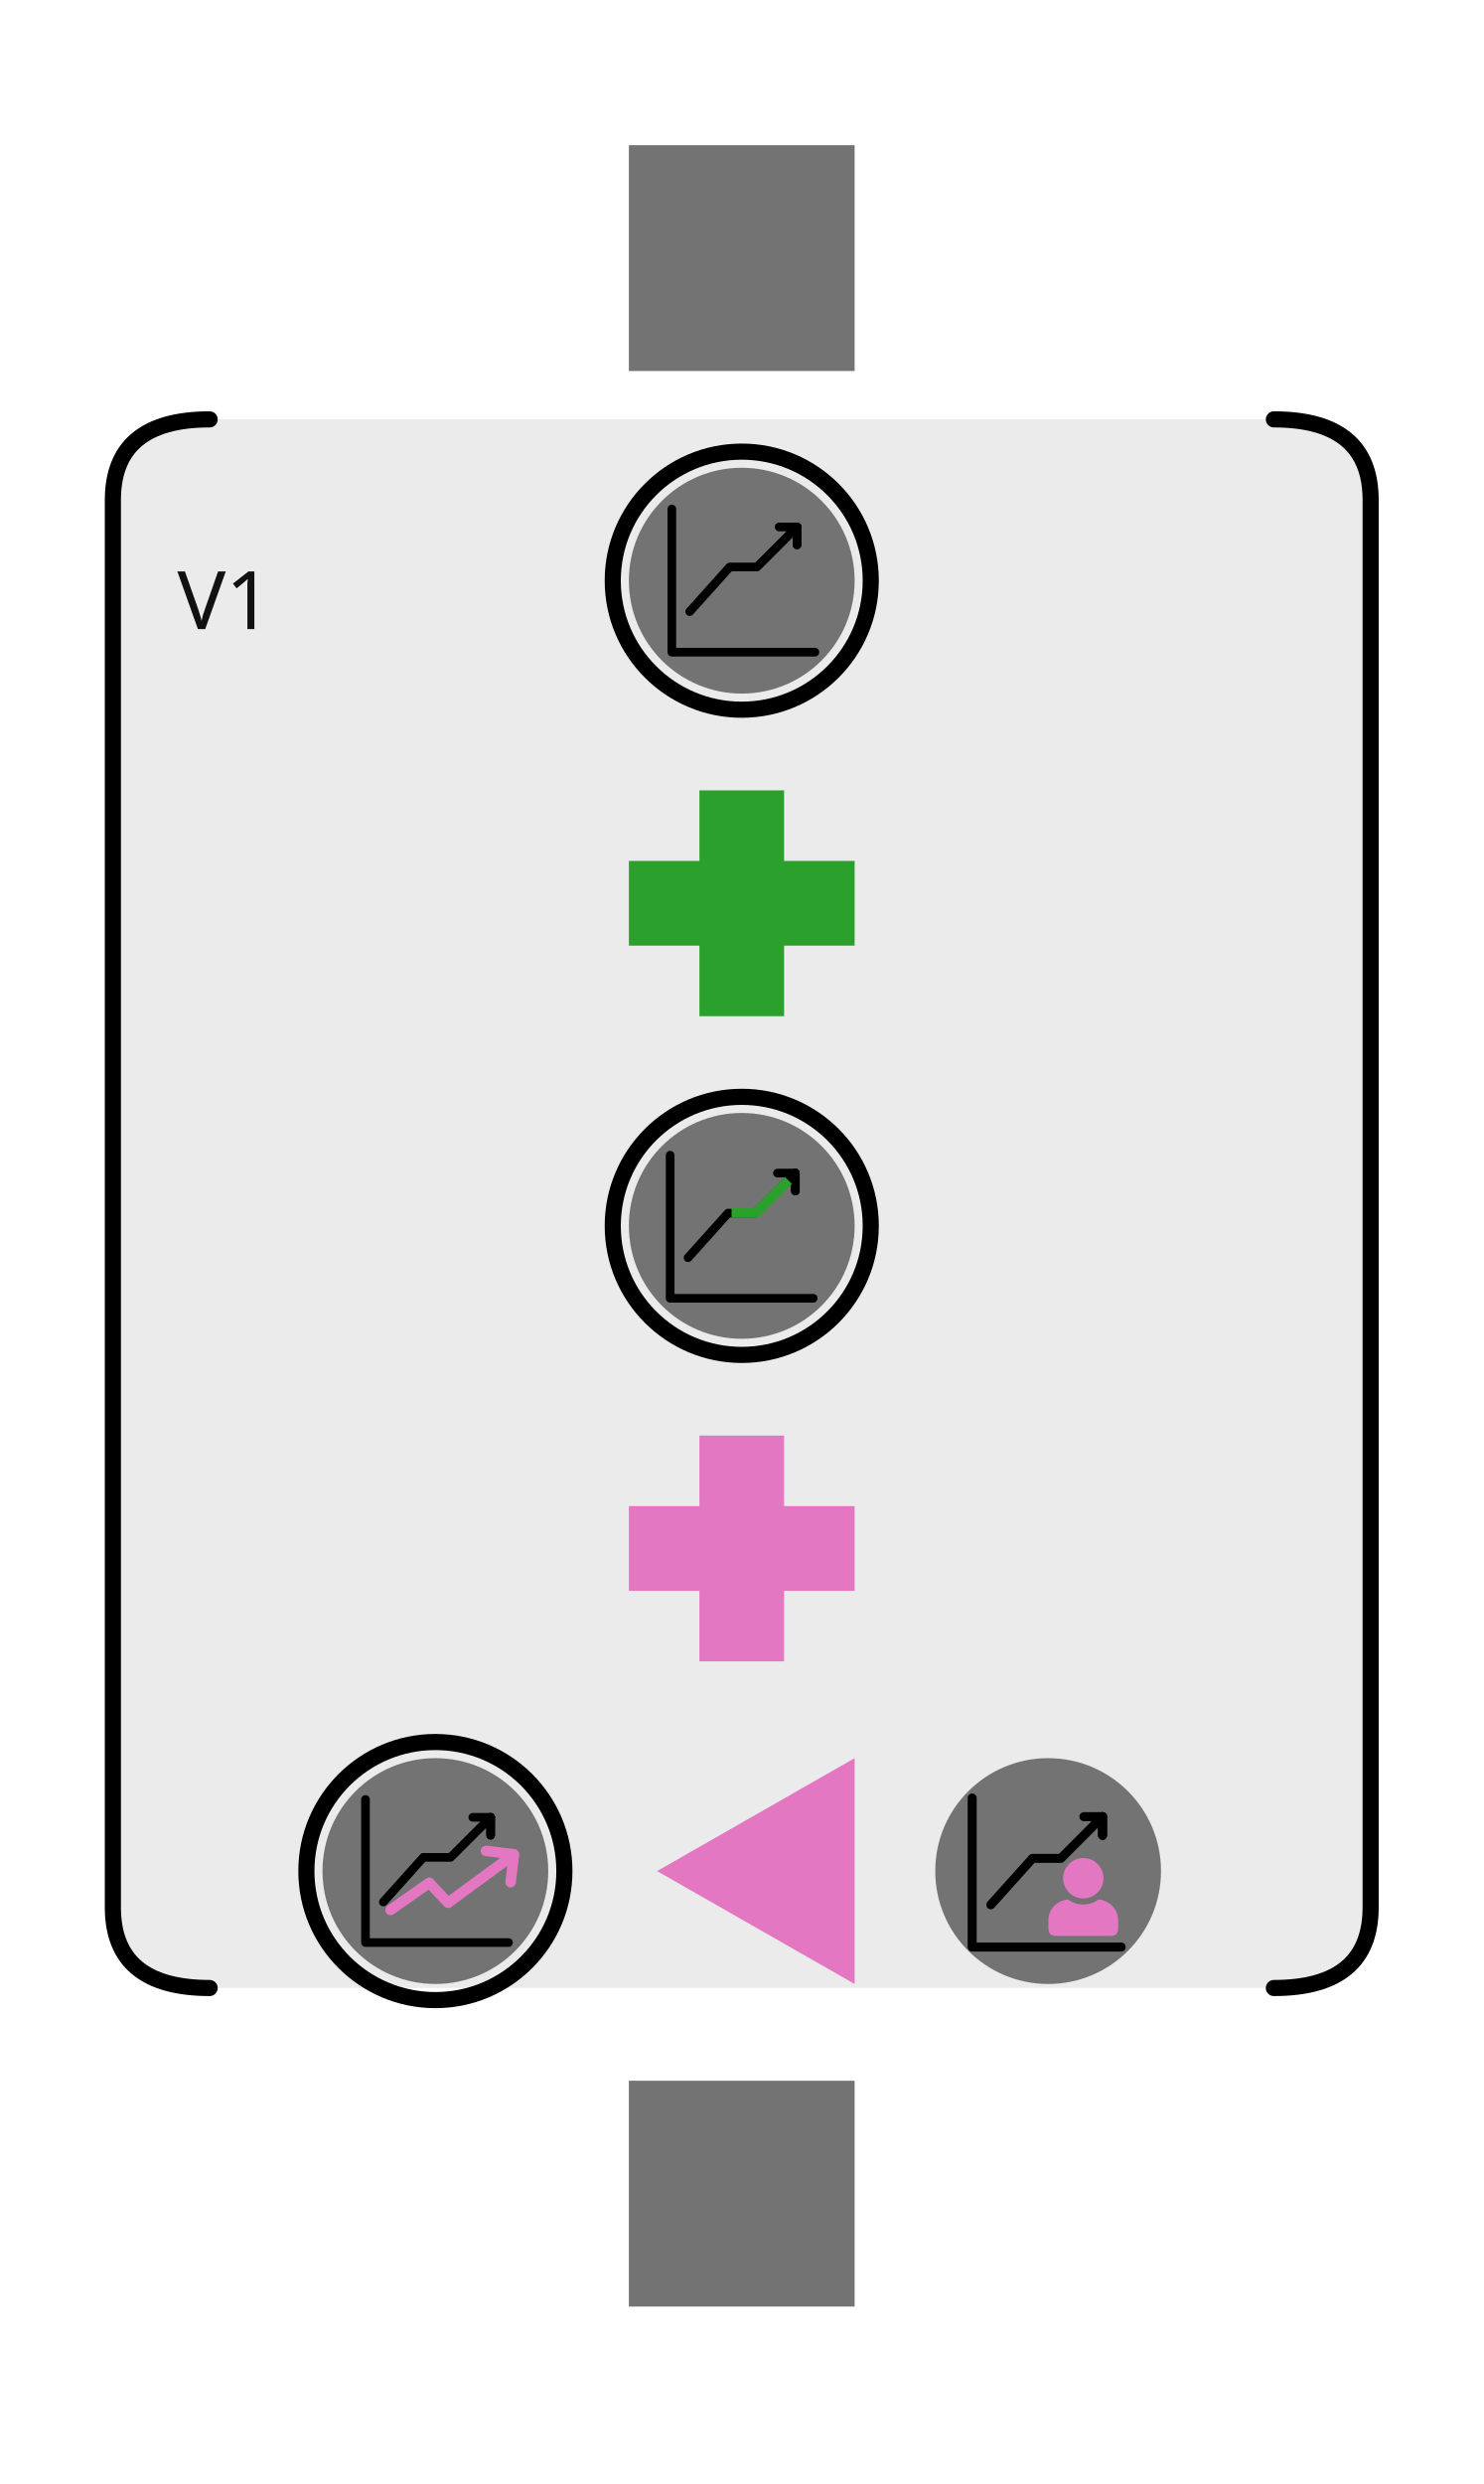
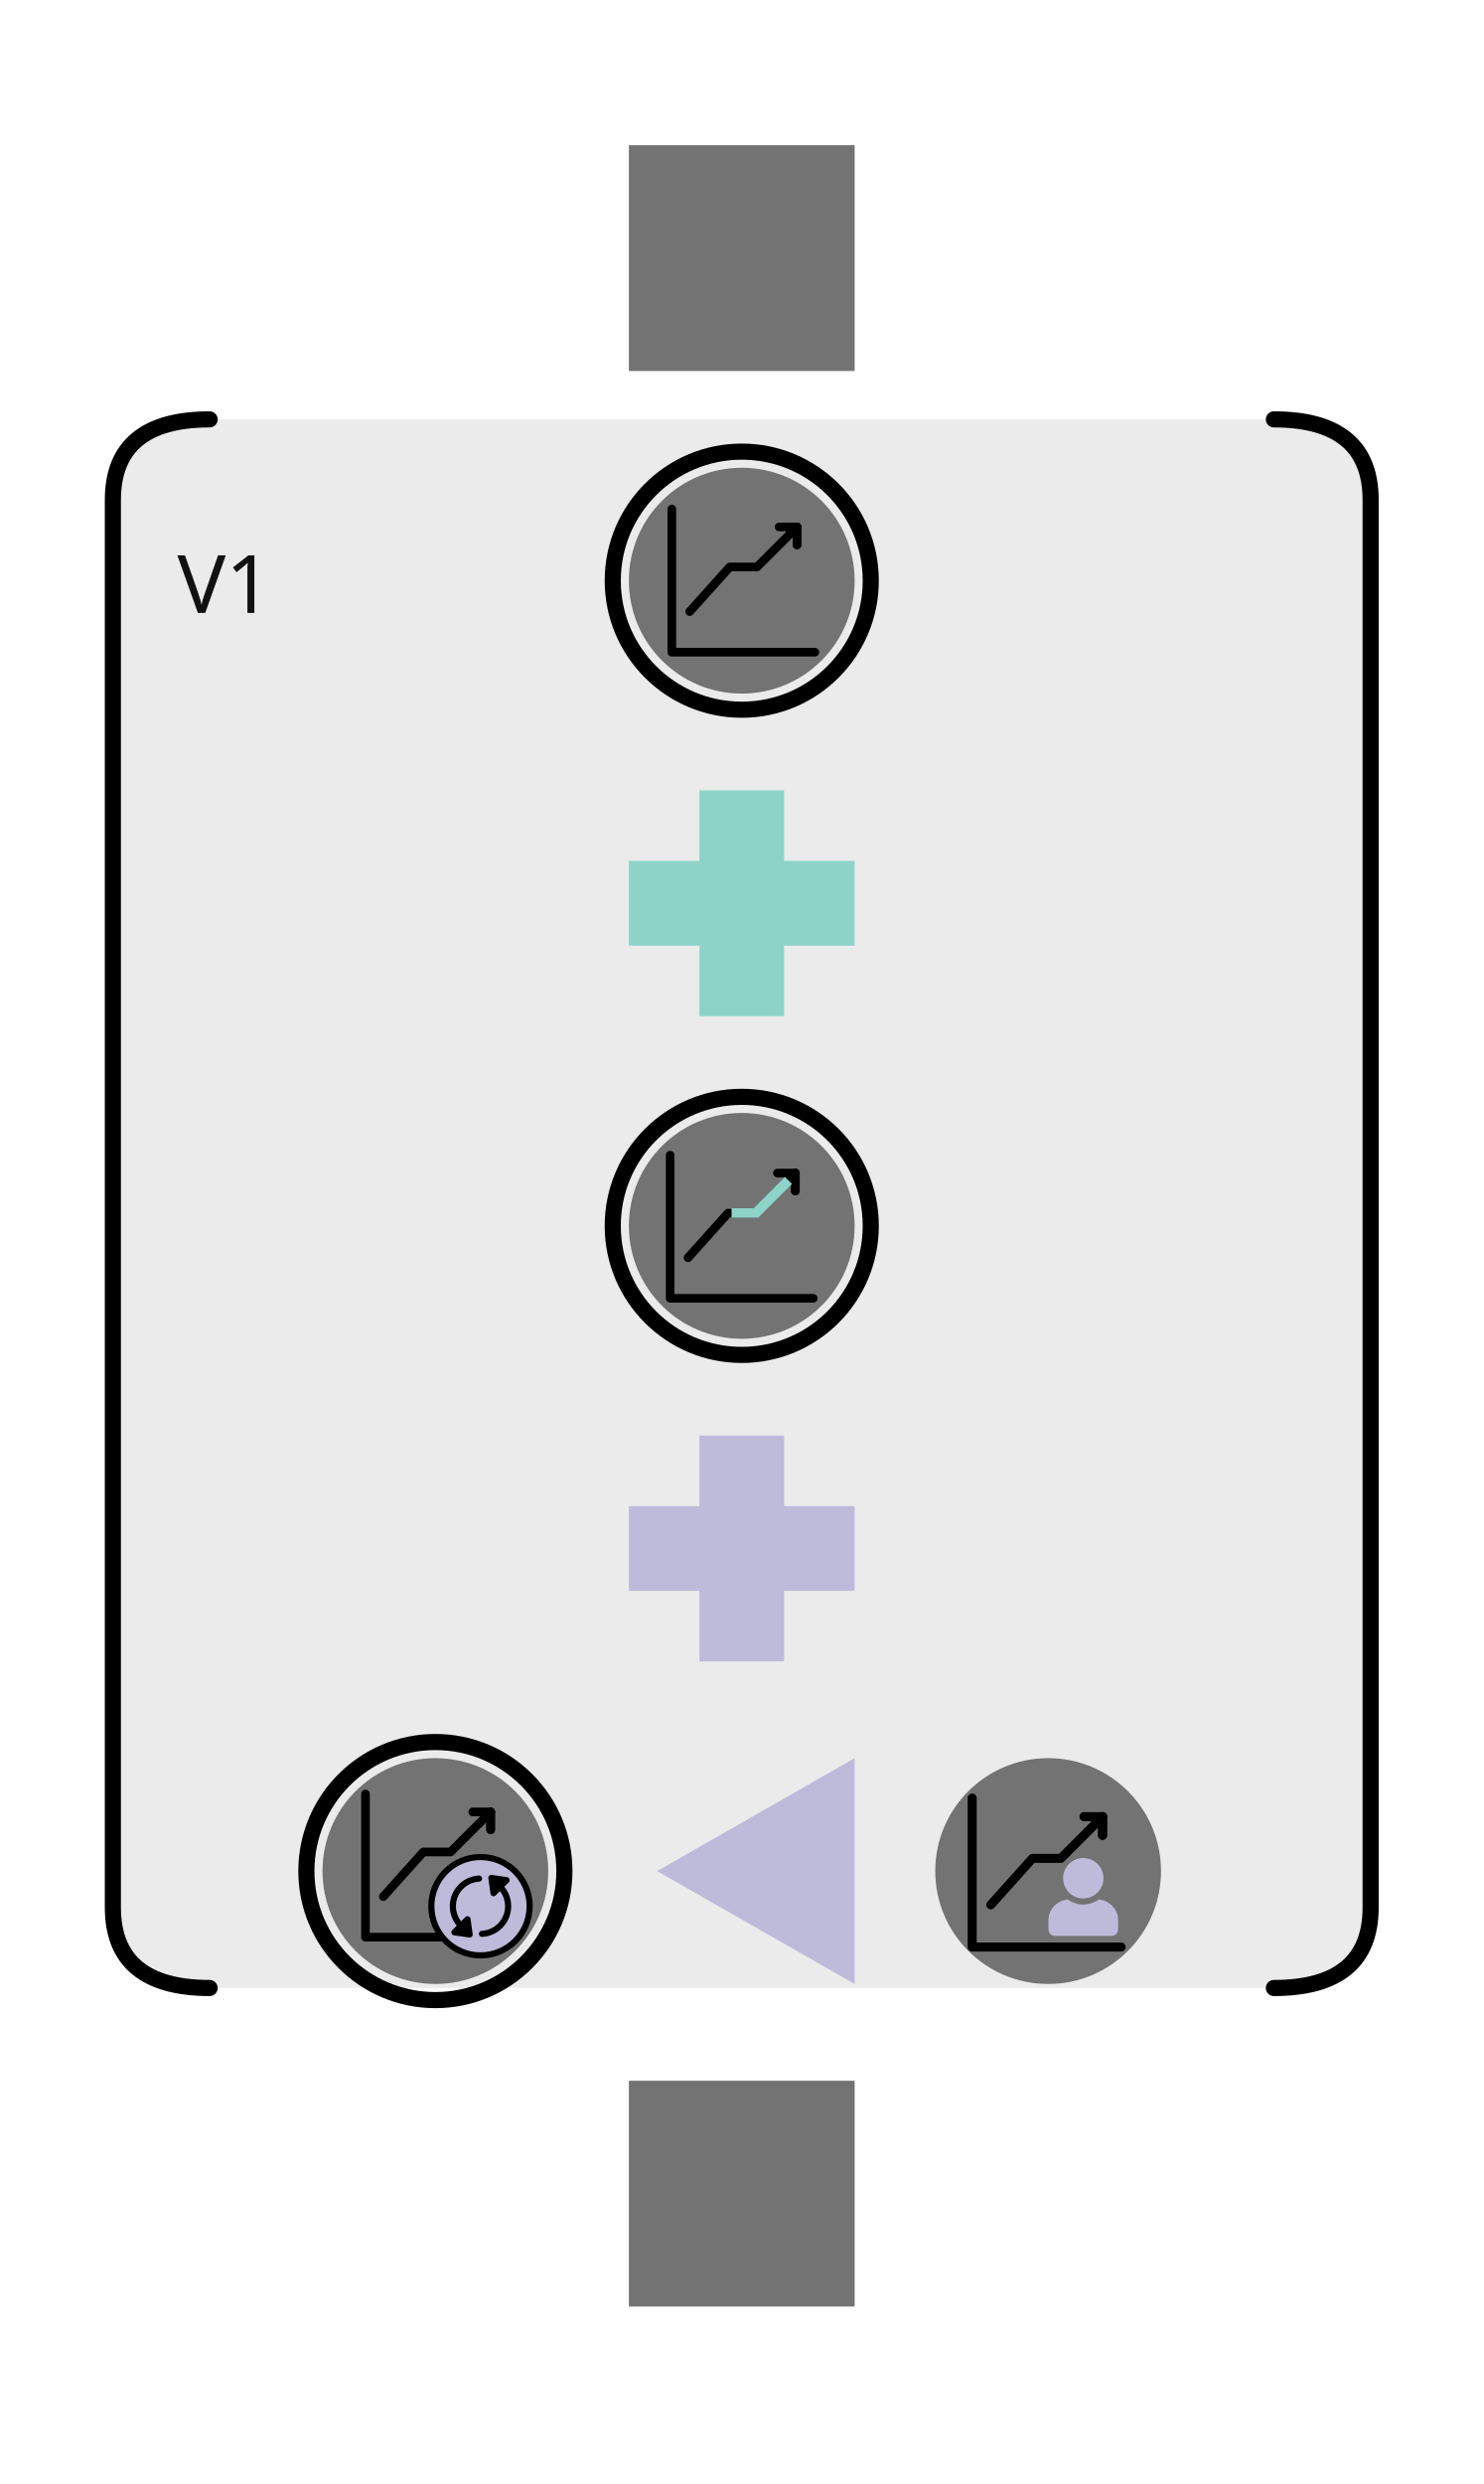
<svg xmlns="http://www.w3.org/2000/svg" width="184" height="308" viewBox="0 0 184 308" preserveAspectRatio="xMinYMin meet">
  <rect x="14" y="52" width="156" height="194.5" rx="10" fill="rgba(0,0,0,0.08)" stroke="none" />
-   <text x="22" y="78" fill="#111" font-size="10" font-family="sans-serif">V1</text>
+   <text x="22" y="76" fill="#111" font-size="10" font-family="sans-serif">V1</text>
  <path d="M 26 52 Q 14 52 14 62 V 236.5 Q 14 246.5 26 246.5" fill="none" stroke="#000" stroke-width="2" stroke-linecap="round" stroke-linejoin="round" />
  <path d="M 158 52 Q 170 52 170 62 V 236.5 Q 170 246.5 158 246.5" fill="none" stroke="#000" stroke-width="2" stroke-linecap="round" stroke-linejoin="round" />
  <g transform="translate(78,18) scale(0.0345679)" style="color:#111">
    <defs>
      <clipPath id="ef8b6e6477">
        <path d="M 0 0 L 810 0 L 810 810 L 0 810 Z M 0 0 " clip-rule="nonzero" />
      </clipPath>
      <clipPath id="8f38f95bf3">
        <rect x="0" width="810" y="0" height="810" />
      </clipPath>
    </defs>
    <g transform="matrix(1, 0, 0, 1, 0, 0.000000000000039746)">
      <g clip-path="url(#8f38f95bf3)">
        <g clip-path="url(#ef8b6e6477)">
          <rect x="-178.2" width="1166.4" fill="#737373" height="1166.4" y="-178.2" fill-opacity="1" />
        </g>
      </g>
    </g>
  </g>
  <g transform="translate(78,58) scale(0.0345679)" style="color:#111">
    <defs>
      <clipPath id="4e8eb6f98e">
        <path d="M 0 0 L 810 0 L 810 810 L 0 810 Z M 0 0 " clip-rule="nonzero" />
      </clipPath>
      <clipPath id="b7d2d2b350">
        <path d="M 405 0 C 181.324 0 0 181.324 0 405 C 0 628.676 181.324 810 405 810 C 628.676 810 810 628.676 810 405 C 810 181.324 628.676 0 405 0 Z M 405 0 " clip-rule="nonzero" />
      </clipPath>
      <clipPath id="e76cd968ee">
        <path d="M 0 0 L 810 0 L 810 810 L 0 810 Z M 0 0 " clip-rule="nonzero" />
      </clipPath>
      <clipPath id="c2d9c0c06e">
        <path d="M 405 0 C 181.324 0 0 181.324 0 405 C 0 628.676 181.324 810 405 810 C 628.676 810 810 628.676 810 405 C 810 181.324 628.676 0 405 0 Z M 405 0 " clip-rule="nonzero" />
      </clipPath>
      <clipPath id="6884832cc7">
        <rect x="0" width="810" y="0" height="810" />
      </clipPath>
      <clipPath id="14ce592109">
        <path d="M 138.594 132.562 L 683.012 132.562 L 683.012 676.98 L 138.594 676.98 Z M 138.594 132.562 " clip-rule="nonzero" />
      </clipPath>
      <clipPath id="7bdfdeb36d">
        <rect x="0" width="810" y="0" height="810" />
      </clipPath>
    </defs>
    <g transform="matrix(1, 0, 0, 1, 0, 0.000000000000039746)">
      <g clip-path="url(#7bdfdeb36d)">
        <g clip-path="url(#4e8eb6f98e)">
          <g clip-path="url(#b7d2d2b350)">
            <g transform="matrix(1, 0, 0, 1, 0, 0.000000000000039746)">
              <g clip-path="url(#6884832cc7)">
                <g clip-path="url(#e76cd968ee)">
                  <g clip-path="url(#c2d9c0c06e)">
                    <rect x="-294.84" width="1399.68" fill="#737373" y="-294.84" height="1399.68" fill-opacity="1" />
                  </g>
                </g>
              </g>
            </g>
          </g>
        </g>
        <g clip-path="url(#14ce592109)">
          <path stroke-linecap="round" transform="matrix(1.111053, 0, 0, 1.111053, 126.3725, 120.3414)" fill="none" stroke-linejoin="round" d="M 25 25 L 25 487.001 L 487.002 487.001 " stroke="#000000" stroke-width="28" stroke-opacity="1" stroke-miterlimit="4" />
        </g>
        <path stroke-linecap="round" transform="matrix(1.111053, 0, 0, 1.111053, 126.3725, 120.3414)" fill="none" stroke-linejoin="round" d="M 429.251 82.75 L 299.999 211.998 L 211.999 211.998 L 82.75 355.999 " stroke="#000000" stroke-width="28" stroke-opacity="1" stroke-miterlimit="4" />
        <path stroke-linecap="round" transform="matrix(1.111053, 0, 0, 1.111053, 126.3725, 120.3414)" fill="none" stroke-linejoin="round" d="M 429.251 82.75 L 429.251 140.501 " stroke="#000000" stroke-width="28" stroke-opacity="1" stroke-miterlimit="4" />
        <path stroke-linecap="round" transform="matrix(1.111053, 0, 0, 1.111053, 126.3725, 120.3414)" fill="none" stroke-linejoin="round" d="M 429.251 82.75 L 429.251 140.501 " stroke="#000000" stroke-width="28" stroke-opacity="1" stroke-miterlimit="4" />
        <path stroke-linecap="round" transform="matrix(1.111053, 0, 0, 1.111053, 126.3725, 120.3414)" fill="none" stroke-linejoin="round" d="M 371.5 82.75 L 429.251 82.75 " stroke="#000000" stroke-width="28" stroke-opacity="1" stroke-miterlimit="4" />
      </g>
    </g>
  </g>
  <circle cx="92" cy="72" r="16" fill="none" stroke="#000" stroke-width="2" />
-   <g transform="translate(78,98) scale(0.0345679)" style="color:#2ca02c">
+   <g transform="translate(78,98) scale(0.0345679)" style="color:#8dd3c7">
    <defs>
      <clipPath id="27b780c3e7">
        <path d="M 253.125 0 L 556.875 0 L 556.875 253.125 L 253.125 253.125 Z M 0 253.125 L 810 253.125 L 810 556.875 L 0 556.875 Z M 253.125 556.875 L 556.875 556.875 L 556.875 810 L 253.125 810 Z M 253.125 556.875 " clip-rule="nonzero" />
      </clipPath>
      <clipPath id="5a2f55470b">
        <path d="M 253.125 0 L 556.875 0 L 556.875 253.125 L 253.125 253.125 Z M 0 253.125 L 810 253.125 L 810 556.875 L 0 556.875 Z M 253.125 556.875 L 556.875 556.875 L 556.875 810 L 253.125 810 Z M 253.125 556.875 " clip-rule="nonzero" />
      </clipPath>
      <clipPath id="149601081a">
        <rect x="0" width="810" y="0" height="810" />
      </clipPath>
    </defs>
    <g clip-path="url(#27b780c3e7)">
      <g transform="matrix(1, 0, 0, 1, 0, 0.000000000000039746)">
        <g clip-path="url(#149601081a)">
          <g clip-path="url(#5a2f55470b)">
-             <rect x="-178.2" width="1166.4" fill="#2ca02c" height="1166.4" y="-178.2" fill-opacity="1" />
-           </g>
-         </g>
-       </g>
-     </g>
-   </g>
-   <g transform="translate(78,138) scale(0.0345679)" style="color:#2ca02c">
+             <rect x="-178.2" width="1166.4" fill="#8dd3c7" height="1166.4" y="-178.2" fill-opacity="1" />
+           </g>
+         </g>
+       </g>
+     </g>
+   </g>
+   <g transform="translate(78,138) scale(0.0345679)" style="color:#8dd3c7">
    <defs>
      <clipPath id="c9a64e8f78">
        <path d="M 0 0 L 810 0 L 810 810 L 0 810 Z M 0 0 " clip-rule="nonzero" />
      </clipPath>
      <clipPath id="934f91efa8">
        <path d="M 405 0 C 181.324 0 0 181.324 0 405 C 0 628.676 181.324 810 405 810 C 628.676 810 810 628.676 810 405 C 810 181.324 628.676 0 405 0 Z M 405 0 " clip-rule="nonzero" />
      </clipPath>
      <clipPath id="135a31cefe">
        <path d="M 0 0 L 810 0 L 810 810 L 0 810 Z M 0 0 " clip-rule="nonzero" />
      </clipPath>
      <clipPath id="6e1eda2f59">
        <path d="M 405 0 C 181.324 0 0 181.324 0 405 C 0 628.676 181.324 810 405 810 C 628.676 810 810 628.676 810 405 C 810 181.324 628.676 0 405 0 Z M 405 0 " clip-rule="nonzero" />
      </clipPath>
      <clipPath id="152fde3fed">
        <rect x="0" width="810" y="0" height="810" />
      </clipPath>
      <clipPath id="2519b130b5">
        <path d="M 132.562 135.953 L 676.98 135.953 L 676.98 680.367 L 132.562 680.367 Z M 132.562 135.953 " clip-rule="nonzero" />
      </clipPath>
      <clipPath id="b83e2c8561">
        <path d="M 437 229 L 587 229 L 587 378 L 437 378 Z M 437 229 " clip-rule="nonzero" />
      </clipPath>
      <clipPath id="af779a3bca">
        <path d="M 437.965 351.172 L 559.934 229.207 L 586.613 255.887 L 464.645 377.855 Z M 437.965 351.172 " clip-rule="nonzero" />
      </clipPath>
      <clipPath id="5295f22adc">
        <path d="M 308.668 455.445 L 888.016 -123.898 L 926.129 -85.785 L 346.785 493.562 Z M 308.668 455.445 " clip-rule="nonzero" />
      </clipPath>
      <clipPath id="7a13be670b">
        <rect x="0" width="810" y="0" height="810" />
      </clipPath>
      <clipPath id="d13445c2ea">
        <path d="M 368.355 341.656 L 459.855 341.656 L 459.855 375.992 L 368.355 375.992 Z M 368.355 341.656 " clip-rule="nonzero" />
      </clipPath>
    </defs>
    <g transform="matrix(1, 0, 0, 1, 0, 0.000000000000039746)">
      <g clip-path="url(#7a13be670b)">
        <g clip-path="url(#c9a64e8f78)">
          <g clip-path="url(#934f91efa8)">
            <g transform="matrix(1, 0, 0, 1, 0, 0.000000000000039746)">
              <g clip-path="url(#152fde3fed)">
                <g clip-path="url(#135a31cefe)">
                  <g clip-path="url(#6e1eda2f59)">
                    <rect x="-294.84" width="1399.68" fill="#737373" y="-294.84" height="1399.68" fill-opacity="1" />
                  </g>
                </g>
              </g>
            </g>
          </g>
        </g>
        <g clip-path="url(#2519b130b5)">
          <path stroke-linecap="round" transform="matrix(1.111053, 0, 0, 1.111053, 120.3414, 123.7314)" fill="none" stroke-linejoin="round" d="M 25 25 L 25 486.999 L 487.001 486.999 " stroke="#000000" stroke-width="28" stroke-opacity="1" stroke-miterlimit="4" />
        </g>
        <path stroke-linecap="round" transform="matrix(1.111053, 0, 0, 1.111053, 120.3414, 123.7314)" fill="none" stroke-linejoin="round" d="M 429.251 82.751 L 299.999 211.999 L 211.998 211.999 L 82.75 355.999 " stroke="#000000" stroke-width="28" stroke-opacity="1" stroke-miterlimit="4" />
        <path stroke-linecap="round" transform="matrix(1.111053, 0, 0, 1.111053, 120.3414, 123.7314)" fill="none" stroke-linejoin="round" d="M 429.251 82.751 L 429.251 140.501 " stroke="#000000" stroke-width="28" stroke-opacity="1" stroke-miterlimit="4" />
        <path stroke-linecap="round" transform="matrix(1.111053, 0, 0, 1.111053, 120.3414, 123.7314)" fill="none" stroke-linejoin="round" d="M 429.251 82.751 L 429.251 140.501 " stroke="#000000" stroke-width="28" stroke-opacity="1" stroke-miterlimit="4" />
        <path stroke-linecap="round" transform="matrix(1.111053, 0, 0, 1.111053, 120.3414, 123.7314)" fill="none" stroke-linejoin="round" d="M 371.5 82.751 L 429.251 82.751 " stroke="#000000" stroke-width="28" stroke-opacity="1" stroke-miterlimit="4" />
        <g clip-path="url(#b83e2c8561)">
          <g clip-path="url(#af779a3bca)">
            <g clip-path="url(#5295f22adc)">
-               <path fill="#2ca02c" d="M 864.402 -100.285 L 333.297 430.82 C 322.82 441.297 322.82 458.281 333.297 468.758 C 343.77 479.23 360.758 479.23 371.23 468.758 L 902.34 -62.352 C 912.812 -72.824 912.812 -89.812 902.34 -100.285 C 891.863 -110.762 874.879 -110.762 864.402 -100.285 Z M 864.402 -100.285 " fill-opacity="1" fill-rule="nonzero" />
+               <path fill="#8dd3c7" d="M 864.402 -100.285 L 333.297 430.82 C 322.82 441.297 322.82 458.281 333.297 468.758 C 343.77 479.23 360.758 479.23 371.23 468.758 L 902.34 -62.352 C 912.812 -72.824 912.812 -89.812 902.34 -100.285 C 891.863 -110.762 874.879 -110.762 864.402 -100.285 Z M 864.402 -100.285 " fill-opacity="1" fill-rule="nonzero" />
            </g>
          </g>
        </g>
      </g>
    </g>
    <g clip-path="url(#d13445c2ea)">
-       <path fill="#2ca02c" d="M 980.508 315.242 L 128.203 315.242 C 111.395 315.242 97.766 328.871 97.766 345.684 C 97.766 362.492 111.395 376.121 128.203 376.121 L 980.508 376.121 C 997.32 376.121 1010.949 362.492 1010.949 345.684 C 1010.949 328.871 997.32 315.242 980.508 315.242 Z M 980.508 315.242 " fill-opacity="1" fill-rule="nonzero" />
+       <path fill="#8dd3c7" d="M 980.508 315.242 L 128.203 315.242 C 111.395 315.242 97.766 328.871 97.766 345.684 C 97.766 362.492 111.395 376.121 128.203 376.121 L 980.508 376.121 C 997.32 376.121 1010.949 362.492 1010.949 345.684 C 1010.949 328.871 997.32 315.242 980.508 315.242 Z M 980.508 315.242 " fill-opacity="1" fill-rule="nonzero" />
    </g>
  </g>
  <circle cx="92" cy="152" r="16" fill="none" stroke="#000" stroke-width="2" />
-   <g transform="translate(78,178) scale(0.0345679)" style="color:#e377c2">
+   <g transform="translate(78,178) scale(0.0345679)" style="color:#bebada">
    <defs>
      <clipPath id="27b780c3e7">
        <path d="M 253.125 0 L 556.875 0 L 556.875 253.125 L 253.125 253.125 Z M 0 253.125 L 810 253.125 L 810 556.875 L 0 556.875 Z M 253.125 556.875 L 556.875 556.875 L 556.875 810 L 253.125 810 Z M 253.125 556.875 " clip-rule="nonzero" />
      </clipPath>
      <clipPath id="5a2f55470b">
        <path d="M 253.125 0 L 556.875 0 L 556.875 253.125 L 253.125 253.125 Z M 0 253.125 L 810 253.125 L 810 556.875 L 0 556.875 Z M 253.125 556.875 L 556.875 556.875 L 556.875 810 L 253.125 810 Z M 253.125 556.875 " clip-rule="nonzero" />
      </clipPath>
      <clipPath id="149601081a">
        <rect x="0" width="810" y="0" height="810" />
      </clipPath>
    </defs>
    <g clip-path="url(#27b780c3e7)">
      <g transform="matrix(1, 0, 0, 1, 0, 0.000000000000039746)">
        <g clip-path="url(#149601081a)">
          <g clip-path="url(#5a2f55470b)">
-             <rect x="-178.2" width="1166.4" fill="#e377c2" height="1166.4" y="-178.2" fill-opacity="1" />
-           </g>
-         </g>
-       </g>
-     </g>
-   </g>
-   <g transform="translate(40,218) scale(0.0345679)" style="color:#e377c2">
-     <defs>
-       <clipPath id="4a55b452a3">
-         <path d="M 0 0 L 810 0 L 810 810 L 0 810 Z M 0 0 " clip-rule="nonzero" />
-       </clipPath>
-       <clipPath id="903291b24b">
-         <path d="M 405 0 C 181.324 0 0 181.324 0 405 C 0 628.676 181.324 810 405 810 C 628.676 810 810 628.676 810 405 C 810 181.324 628.676 0 405 0 Z M 405 0 " clip-rule="nonzero" />
-       </clipPath>
-       <clipPath id="0295ed4189">
-         <path d="M 0 0 L 810 0 L 810 810 L 0 810 Z M 0 0 " clip-rule="nonzero" />
-       </clipPath>
-       <clipPath id="df32d0ef27">
-         <path d="M 405 0 C 181.324 0 0 181.324 0 405 C 0 628.676 181.324 810 405 810 C 628.676 810 810 628.676 810 405 C 810 181.324 628.676 0 405 0 Z M 405 0 " clip-rule="nonzero" />
-       </clipPath>
-       <clipPath id="aaa2c4937c">
-         <rect x="0" width="810" y="0" height="810" />
-       </clipPath>
-       <clipPath id="77cb0ff77f">
-         <path d="M 138.594 132.562 L 683.012 132.562 L 683.012 676.98 L 138.594 676.98 Z M 138.594 132.562 " clip-rule="nonzero" />
-       </clipPath>
-       <clipPath id="79fd9cbb7a">
-         <path d="M 213 181 L 735 181 L 735 661 L 213 661 Z M 213 181 " clip-rule="nonzero" />
-       </clipPath>
-       <clipPath id="eee52a51e5">
-         <path d="M 264.094 181.309 L 767.027 242.836 L 715.973 660.164 L 213.035 598.637 Z M 264.094 181.309 " clip-rule="nonzero" />
-       </clipPath>
-       <clipPath id="573dede311">
-         <path d="M 210.816 147.277 L 799.359 219.281 L 733.898 754.316 L 145.359 682.312 Z M 210.816 147.277 " clip-rule="nonzero" />
-       </clipPath>
-       <clipPath id="6caa99bbc7">
-         <rect x="0" width="810" y="0" height="810" />
-       </clipPath>
-     </defs>
-     <g transform="matrix(1, 0, 0, 1, 0, 0.000000000000039746)">
-       <g clip-path="url(#6caa99bbc7)">
-         <g clip-path="url(#4a55b452a3)">
-           <g clip-path="url(#903291b24b)">
-             <g transform="matrix(1, 0, 0, 1, 0, 0.000000000000039746)">
-               <g clip-path="url(#aaa2c4937c)">
-                 <g clip-path="url(#0295ed4189)">
-                   <g clip-path="url(#df32d0ef27)">
-                     <rect x="-294.84" width="1399.68" fill="#737373" y="-294.84" height="1399.68" fill-opacity="1" />
-                   </g>
-                 </g>
-               </g>
-             </g>
-           </g>
-         </g>
-         <g clip-path="url(#77cb0ff77f)">
-           <path stroke-linecap="round" transform="matrix(1.111053, 0, 0, 1.111053, 126.3725, 120.3414)" fill="none" stroke-linejoin="round" d="M 25 25 L 25 487.001 L 487.002 487.001 " stroke="#000000" stroke-width="28" stroke-opacity="1" stroke-miterlimit="4" />
-         </g>
-         <path stroke-linecap="round" transform="matrix(1.111053, 0, 0, 1.111053, 126.3725, 120.3414)" fill="none" stroke-linejoin="round" d="M 429.251 82.75 L 299.999 211.998 L 211.999 211.998 L 82.75 355.999 " stroke="#000000" stroke-width="28" stroke-opacity="1" stroke-miterlimit="4" />
-         <path stroke-linecap="round" transform="matrix(1.111053, 0, 0, 1.111053, 126.3725, 120.3414)" fill="none" stroke-linejoin="round" d="M 429.251 82.75 L 429.251 140.501 " stroke="#000000" stroke-width="28" stroke-opacity="1" stroke-miterlimit="4" />
-         <path stroke-linecap="round" transform="matrix(1.111053, 0, 0, 1.111053, 126.3725, 120.3414)" fill="none" stroke-linejoin="round" d="M 429.251 82.75 L 429.251 140.501 " stroke="#000000" stroke-width="28" stroke-opacity="1" stroke-miterlimit="4" />
-         <path stroke-linecap="round" transform="matrix(1.111053, 0, 0, 1.111053, 126.3725, 120.3414)" fill="none" stroke-linejoin="round" d="M 371.5 82.75 L 429.251 82.75 " stroke="#000000" stroke-width="28" stroke-opacity="1" stroke-miterlimit="4" />
-         <g clip-path="url(#79fd9cbb7a)">
-           <g clip-path="url(#eee52a51e5)">
-             <g clip-path="url(#573dede311)">
-               <path fill="#e377c2" d="M 229.602 149.605 C 219.207 148.336 209.773 155.711 208.5 166.105 L 147.426 665.328 C 146.152 675.723 153.531 685.156 163.926 686.426 L 713.133 753.617 C 723.527 754.891 732.961 747.516 734.234 737.117 C 735.48 726.945 728.102 717.512 717.707 716.238 L 187.078 651.32 L 245.883 170.68 C 247.152 160.285 239.777 150.852 229.602 149.605 Z M 589.566 313.977 C 578.285 312.598 568.141 322.129 567.473 331.254 C 566.699 341.262 575.18 350.828 584.996 351.355 L 637.859 357.824 L 452.641 493.66 L 399.23 436.613 C 396.012 431.73 390.363 428.344 384.34 428.055 C 380.109 427.762 375.91 429.047 372.461 431.543 L 233.746 528.617 C 225.441 534.109 222.738 547.027 228.676 555.383 C 234.391 563.719 247.387 565.754 255.328 559.543 L 380.777 471.848 L 434.824 529.195 C 440.293 537.723 453.48 540.008 461.621 534.047 L 663.113 386.281 L 656.238 442.465 C 654.801 452.391 662.758 462.566 672.711 463.785 C 682.445 464.977 692.621 457.016 693.621 447.035 L 705.824 347.281 C 707.043 337.328 699.277 327.398 689.543 326.207 Z M 589.566 313.977 " fill-opacity="1" fill-rule="nonzero" />
-             </g>
-           </g>
-         </g>
-       </g>
-     </g>
+             <rect x="-178.2" width="1166.4" fill="#bebada" height="1166.4" y="-178.2" fill-opacity="1" />
+           </g>
+         </g>
+       </g>
+     </g>
+   </g>
+   <g transform="translate(40,218) scale(0.0345679)" style="color:#bebada">
+     <defs>
+       <clipPath id="af9c236911">
+         <path d="M 405 0 C 181.324 0 0 181.324 0 405 C 0 628.676 181.324 810 405 810 C 628.676 810 810 628.676 810 405 C 810 181.324 628.676 0 405 0 Z M 405 0 " clip-rule="nonzero" />
+       </clipPath>
+       <clipPath id="df78ab2ea2">
+         <path d="M 0 0 L 810 0 L 810 810 L 0 810 Z M 0 0 " clip-rule="nonzero" />
+       </clipPath>
+       <clipPath id="229ae193e3">
+         <path d="M 405 0 C 181.324 0 0 181.324 0 405 C 0 628.676 181.324 810 405 810 C 628.676 810 810 628.676 810 405 C 810 181.324 628.676 0 405 0 Z M 405 0 " clip-rule="nonzero" />
+       </clipPath>
+       <clipPath id="a96bb28ed8">
+         <rect x="0" width="810" y="0" height="810" />
+       </clipPath>
+       <clipPath id="81870fe57c">
+         <path d="M 138.594 113.062 L 683.094 113.062 L 683.094 657.562 L 138.594 657.562 Z M 138.594 113.062 " clip-rule="nonzero" />
+       </clipPath>
+       <clipPath id="0944ac9ce2">
+         <path d="M 379.5 343.668 L 754.5 343.668 L 754.5 718.668 L 379.5 718.668 Z M 379.5 343.668 " clip-rule="nonzero" />
+       </clipPath>
+     </defs>
+     <g clip-path="url(#af9c236911)">
+       <g transform="matrix(1, 0, 0, 1, 0, 0.000000000000039746)">
+         <g clip-path="url(#a96bb28ed8)">
+           <g clip-path="url(#df78ab2ea2)">
+             <g clip-path="url(#229ae193e3)">
+               <rect x="-178.2" width="1166.4" fill="#737373" height="1166.4" y="-178.2" fill-opacity="1" />
+             </g>
+           </g>
+         </g>
+       </g>
+     </g>
+     <g clip-path="url(#81870fe57c)">
+       <path stroke-linecap="round" transform="matrix(1.111224, 0, 0, 1.111224, 126.3706, 100.8395)" fill="none" stroke-linejoin="round" d="M 25.001 25.001 L 25.001 486.998 L 486.998 486.998 " stroke="#000000" stroke-width="28" stroke-opacity="1" stroke-miterlimit="4" />
+     </g>
+     <path stroke-linecap="round" transform="matrix(1.111224, 0, 0, 1.111224, 126.3706, 100.8395)" fill="none" stroke-linejoin="round" d="M 429.25 82.75 L 300 211.999 L 211.999 211.999 L 82.75 355.998 " stroke="#000000" stroke-width="28" stroke-opacity="1" stroke-miterlimit="4" />
+     <path stroke-linecap="round" transform="matrix(1.111224, 0, 0, 1.111224, 126.3706, 100.8395)" fill="none" stroke-linejoin="round" d="M 429.25 82.75 L 429.25 140.498 " stroke="#000000" stroke-width="28" stroke-opacity="1" stroke-miterlimit="4" />
+     <path stroke-linecap="round" transform="matrix(1.111224, 0, 0, 1.111224, 126.3706, 100.8395)" fill="none" stroke-linejoin="round" d="M 429.25 82.75 L 429.25 140.498 " stroke="#000000" stroke-width="28" stroke-opacity="1" stroke-miterlimit="4" />
+     <path stroke-linecap="round" transform="matrix(1.111224, 0, 0, 1.111224, 126.3706, 100.8395)" fill="none" stroke-linejoin="round" d="M 371.501 82.75 L 429.25 82.75 " stroke="#000000" stroke-width="28" stroke-opacity="1" stroke-miterlimit="4" />
+     <path fill="#bebada" d="M 743.301 531.082 C 743.301 533.969 743.23 536.852 743.086 539.738 C 742.945 542.621 742.734 545.496 742.449 548.371 C 742.168 551.242 741.812 554.109 741.391 556.965 C 740.969 559.82 740.473 562.66 739.91 565.492 C 739.348 568.324 738.715 571.141 738.016 573.941 C 737.312 576.742 736.543 579.523 735.703 582.285 C 734.867 585.047 733.961 587.785 732.988 590.504 C 732.016 593.223 730.977 595.914 729.875 598.582 C 728.77 601.25 727.598 603.887 726.363 606.496 C 725.129 609.105 723.832 611.684 722.473 614.23 C 721.113 616.777 719.688 619.289 718.203 621.762 C 716.723 624.238 715.176 626.676 713.574 629.078 C 711.969 631.477 710.309 633.836 708.59 636.156 C 706.867 638.473 705.094 640.75 703.262 642.98 C 701.43 645.211 699.547 647.398 697.605 649.535 C 695.668 651.676 693.68 653.766 691.637 655.809 C 689.598 657.848 687.504 659.836 685.367 661.777 C 683.227 663.715 681.043 665.602 678.812 667.43 C 676.578 669.262 674.305 671.039 671.984 672.758 C 669.668 674.477 667.309 676.141 664.906 677.742 C 662.508 679.348 660.07 680.891 657.594 682.375 C 655.117 683.859 652.605 685.281 650.062 686.641 C 647.516 688.004 644.938 689.301 642.328 690.535 C 639.719 691.77 637.078 692.938 634.414 694.043 C 631.746 695.148 629.055 696.188 626.336 697.16 C 623.617 698.133 620.879 699.035 618.113 699.875 C 615.352 700.711 612.57 701.48 609.77 702.184 C 606.969 702.887 604.156 703.516 601.324 704.082 C 598.492 704.645 595.648 705.137 592.793 705.559 C 589.938 705.984 587.074 706.336 584.199 706.621 C 581.328 706.902 578.449 707.117 575.566 707.258 C 572.684 707.398 569.797 707.469 566.91 707.469 C 564.023 707.469 561.141 707.398 558.258 707.258 C 555.375 707.117 552.496 706.902 549.625 706.621 C 546.75 706.336 543.887 705.984 541.031 705.559 C 538.176 705.137 535.332 704.645 532.5 704.082 C 529.668 703.516 526.855 702.887 524.055 702.184 C 521.254 701.48 518.473 700.711 515.711 699.875 C 512.945 699.035 510.207 698.133 507.488 697.16 C 504.77 696.188 502.078 695.148 499.41 694.043 C 496.746 692.938 494.105 691.77 491.496 690.535 C 488.887 689.301 486.309 688.004 483.762 686.641 C 481.219 685.281 478.707 683.859 476.23 682.375 C 473.754 680.891 471.316 679.348 468.918 677.742 C 466.516 676.141 464.156 674.477 461.84 672.758 C 459.52 671.039 457.246 669.262 455.012 667.43 C 452.781 665.602 450.598 663.715 448.457 661.777 C 446.316 659.836 444.227 657.848 442.188 655.809 C 440.145 653.766 438.156 651.676 436.219 649.535 C 434.277 647.398 432.395 645.211 430.562 642.98 C 428.73 640.75 426.957 638.473 425.234 636.156 C 423.516 633.836 421.855 631.477 420.25 629.078 C 418.648 626.676 417.102 624.238 415.621 621.762 C 414.137 619.289 412.711 616.777 411.352 614.23 C 409.992 611.684 408.695 609.105 407.461 606.496 C 406.227 603.887 405.055 601.25 403.949 598.582 C 402.848 595.914 401.809 593.223 400.836 590.504 C 399.863 587.785 398.957 585.047 398.121 582.285 C 397.281 579.523 396.512 576.742 395.809 573.941 C 395.109 571.141 394.477 568.324 393.914 565.492 C 393.352 562.66 392.855 559.82 392.434 556.965 C 392.012 554.109 391.656 551.242 391.375 548.371 C 391.09 545.496 390.879 542.621 390.738 539.738 C 390.594 536.852 390.523 533.969 390.523 531.082 C 390.523 528.195 390.594 525.309 390.738 522.426 C 390.879 519.543 391.09 516.664 391.375 513.793 C 391.656 510.918 392.012 508.055 392.434 505.199 C 392.855 502.344 393.352 499.5 393.914 496.672 C 394.477 493.84 395.109 491.023 395.809 488.223 C 396.512 485.422 397.281 482.641 398.121 479.879 C 398.957 477.117 399.863 474.375 400.836 471.66 C 401.809 468.941 402.848 466.246 403.949 463.582 C 405.055 460.914 406.227 458.277 407.461 455.668 C 408.695 453.055 409.992 450.48 411.352 447.934 C 412.711 445.387 414.137 442.875 415.621 440.398 C 417.102 437.926 418.648 435.484 420.25 433.086 C 421.855 430.688 423.516 428.328 425.234 426.008 C 426.957 423.688 428.73 421.414 430.562 419.184 C 432.395 416.949 434.277 414.766 436.219 412.625 C 438.156 410.488 440.145 408.398 442.188 406.355 C 444.227 404.316 446.316 402.324 448.457 400.387 C 450.598 398.449 452.781 396.562 455.012 394.73 C 457.246 392.902 459.52 391.125 461.84 389.406 C 464.156 387.688 466.516 386.023 468.918 384.422 C 471.316 382.816 473.754 381.273 476.23 379.789 C 478.707 378.305 481.219 376.883 483.762 375.523 C 486.309 374.16 488.887 372.863 491.496 371.629 C 494.105 370.395 496.746 369.227 499.41 368.121 C 502.078 367.016 504.77 365.977 507.488 365.004 C 510.207 364.031 512.945 363.129 515.711 362.289 C 518.473 361.449 521.254 360.68 524.055 359.98 C 526.855 359.277 529.668 358.645 532.5 358.082 C 535.332 357.52 538.176 357.027 541.031 356.602 C 543.887 356.18 546.75 355.824 549.625 355.543 C 552.496 355.262 555.375 355.047 558.258 354.906 C 561.141 354.766 564.023 354.695 566.91 354.695 C 569.797 354.695 572.684 354.766 575.566 354.906 C 578.449 355.047 581.328 355.262 584.199 355.543 C 587.074 355.824 589.938 356.18 592.793 356.602 C 595.648 357.027 598.492 357.52 601.324 358.082 C 604.156 358.645 606.969 359.277 609.77 359.98 C 612.57 360.68 615.352 361.449 618.113 362.289 C 620.879 363.129 623.617 364.031 626.336 365.004 C 629.055 365.977 631.746 367.016 634.414 368.121 C 637.078 369.227 639.719 370.395 642.328 371.629 C 644.938 372.863 647.516 374.16 650.062 375.523 C 652.605 376.883 655.117 378.305 657.594 379.789 C 660.07 381.273 662.508 382.816 664.906 384.422 C 667.309 386.023 669.668 387.688 671.984 389.406 C 674.305 391.125 676.578 392.902 678.812 394.73 C 681.043 396.562 683.227 398.449 685.367 400.387 C 687.504 402.324 689.598 404.316 691.637 406.355 C 693.68 408.398 695.668 410.488 697.605 412.625 C 699.547 414.766 701.43 416.949 703.262 419.184 C 705.094 421.414 706.867 423.688 708.59 426.008 C 710.309 428.328 711.969 430.688 713.574 433.086 C 715.176 435.484 716.723 437.926 718.203 440.398 C 719.688 442.875 721.113 445.387 722.473 447.934 C 723.832 450.48 725.129 453.055 726.363 455.668 C 727.598 458.277 728.77 460.914 729.875 463.582 C 730.977 466.246 732.016 468.941 732.988 471.66 C 733.961 474.375 734.867 477.117 735.703 479.879 C 736.543 482.641 737.312 485.422 738.016 488.223 C 738.715 491.023 739.348 493.84 739.91 496.672 C 740.473 499.5 740.969 502.344 741.391 505.199 C 741.812 508.055 742.168 510.918 742.449 513.793 C 742.734 516.664 742.945 519.543 743.086 522.426 C 743.23 525.309 743.301 528.195 743.301 531.082 Z M 743.301 531.082 " fill-opacity="1" fill-rule="nonzero" />
+     <path fill="#000000" d="M 660.457 437.539 C 654.797 443.195 619.379 478.613 613.684 484.309 L 605.887 429.738 Z M 660.457 437.539 " fill-opacity="1" fill-rule="nonzero" />
+     <path fill="#000000" d="M 520.141 577.855 L 527.938 632.426 L 473.367 624.625 C 479.027 618.969 514.445 583.551 520.141 577.855 Z M 520.141 577.855 " fill-opacity="1" fill-rule="nonzero" />
+     <g clip-path="url(#0944ac9ce2)">
+       <path fill="#000000" d="M 566.91 343.668 C 463.32 343.668 379.5 427.504 379.5 531.082 C 379.5 634.672 463.336 718.492 566.91 718.492 C 670.504 718.492 754.324 634.66 754.324 531.082 C 754.324 427.488 670.488 343.668 566.91 343.668 Z M 566.91 696.445 C 475.73 696.445 401.547 622.262 401.547 531.082 C 401.547 439.898 475.73 365.719 566.91 365.719 C 658.094 365.719 732.277 439.898 732.277 531.082 C 732.277 622.262 658.094 696.445 566.91 696.445 Z M 566.91 696.445 " fill-opacity="1" fill-rule="nonzero" />
+     </g>
+     <path fill="#000000" d="M 668.25 445.332 C 674.668 438.914 670.988 427.906 662.016 426.625 L 607.449 418.828 C 600.156 417.797 593.941 424.047 594.977 431.301 L 602.77 485.867 C 604.055 494.848 615.066 498.52 621.48 492.105 L 636.582 477 C 663.457 511.57 661.023 561.699 629.273 593.445 C 613.844 608.875 593.352 618.008 571.578 619.152 C 565.5 619.473 560.832 624.66 561.148 630.738 C 561.469 636.77 566.598 641.484 572.738 641.168 C 599.961 639.738 625.574 628.324 644.867 609.035 C 685.219 568.684 687.688 504.574 652.273 461.312 Z M 618.883 442.734 L 637.07 445.332 L 621.48 460.926 Z M 618.883 442.734 " fill-opacity="1" fill-rule="nonzero" />
+     <path fill="#000000" d="M 531.055 576.297 C 529.77 567.309 518.75 563.648 512.344 570.059 L 497.242 585.164 C 470.367 550.594 472.801 500.465 504.551 468.719 C 519.98 453.289 540.473 444.156 562.246 443.012 C 568.324 442.691 572.992 437.504 572.676 431.426 C 572.355 425.344 567.176 420.68 561.086 420.996 C 533.863 422.426 508.25 433.84 488.957 453.129 C 448.605 493.48 446.137 557.59 481.551 600.852 L 465.574 616.832 C 459.156 623.25 462.836 634.258 471.809 635.539 L 526.375 643.336 C 533.688 644.375 539.883 638.098 538.848 630.863 Z M 496.754 616.832 L 512.344 601.238 L 514.941 619.43 Z M 496.754 616.832 " fill-opacity="1" fill-rule="nonzero" />
  </g>
  <circle cx="54" cy="232" r="16" fill="none" stroke="#000" stroke-width="2" />
-   <g transform="translate(78,218) scale(0.0345679)" style="color:#e377c2">
+   <g transform="translate(78,218) scale(0.0345679)" style="color:#bebada">
    <defs>
      <clipPath id="29d244882d">
        <path d="M 101.25 0 L 810 0 L 810 810 L 101.25 810 Z M 101.25 0 " clip-rule="nonzero" />
      </clipPath>
      <clipPath id="088c92e135">
        <path d="M 101.25 405 L 810 0 L 810 810 Z M 101.25 405 " clip-rule="nonzero" />
      </clipPath>
      <clipPath id="3adde7d3d5">
        <path d="M 0.25 0 L 709 0 L 709 810 L 0.25 810 Z M 0.25 0 " clip-rule="nonzero" />
      </clipPath>
      <clipPath id="68b2245487">
        <path d="M 0.25 405 L 709 0 L 709 810 Z M 0.25 405 " clip-rule="nonzero" />
      </clipPath>
      <clipPath id="4c09d378dd">
        <rect x="0" width="709" y="0" height="810" />
      </clipPath>
    </defs>
    <g clip-path="url(#29d244882d)">
      <g clip-path="url(#088c92e135)">
        <g transform="matrix(1, 0, 0, 1, 101, 0.000000000000039746)">
          <g clip-path="url(#4c09d378dd)">
            <g clip-path="url(#3adde7d3d5)">
              <g clip-path="url(#68b2245487)">
-                 <path fill="#e377c2" d="M 0.25 810 L 0.25 -1.188 L 709 -1.188 L 709 810 Z M 0.25 810 " fill-opacity="1" fill-rule="nonzero" />
+                 <path fill="#bebada" d="M 0.25 810 L 0.25 -1.188 L 709 -1.188 L 709 810 Z M 0.25 810 " fill-opacity="1" fill-rule="nonzero" />
              </g>
            </g>
          </g>
        </g>
      </g>
    </g>
  </g>
-   <g transform="translate(116,218) scale(0.0345679)" style="color:#e377c2">
+   <g transform="translate(116,218) scale(0.0345679)" style="color:#bebada">
    <defs>
      <clipPath id="a1bbc693f5">
        <path d="M 405 0 C 181.324 0 0 181.324 0 405 C 0 628.676 181.324 810 405 810 C 628.676 810 810 628.676 810 405 C 810 181.324 628.676 0 405 0 Z M 405 0 " clip-rule="nonzero" />
      </clipPath>
      <clipPath id="8ab01853ce">
        <path d="M 0 0 L 810 0 L 810 810 L 0 810 Z M 0 0 " clip-rule="nonzero" />
      </clipPath>
      <clipPath id="906e3c3d56">
        <path d="M 405 0 C 181.324 0 0 181.324 0 405 C 0 628.676 181.324 810 405 810 C 628.676 810 810 628.676 810 405 C 810 181.324 628.676 0 405 0 Z M 405 0 " clip-rule="nonzero" />
      </clipPath>
      <clipPath id="96e049e415">
        <rect x="0" width="810" y="0" height="810" />
      </clipPath>
      <clipPath id="c92116fdd4">
        <path d="M 116.301 126.848 L 683.301 126.848 L 683.301 693.848 L 116.301 693.848 Z M 116.301 126.848 " clip-rule="nonzero" />
      </clipPath>
      <clipPath id="4ef6b053e1">
        <path d="M 458 358.383 L 604 358.383 L 604 504 L 458 504 Z M 458 358.383 " clip-rule="nonzero" />
      </clipPath>
    </defs>
    <g clip-path="url(#a1bbc693f5)">
      <g transform="matrix(1, 0, 0, 1, 0, 0.000000000000039746)">
        <g clip-path="url(#96e049e415)">
          <g clip-path="url(#8ab01853ce)">
            <g clip-path="url(#906e3c3d56)">
              <rect x="-178.2" width="1166.4" fill="#737373" height="1166.4" y="-178.2" fill-opacity="1" />
            </g>
          </g>
        </g>
      </g>
    </g>
    <g clip-path="url(#c92116fdd4)">
      <path stroke-linecap="round" transform="matrix(1.157143, 0, 0, 1.157143, 103.571, 114.1178)" fill="none" stroke-linejoin="round" d="M 25 25 L 25 486.998 L 486.998 486.998 " stroke="#000000" stroke-width="28" stroke-opacity="1" stroke-miterlimit="4" />
    </g>
    <path stroke-linecap="round" transform="matrix(1.157143, 0, 0, 1.157143, 103.571, 114.1178)" fill="none" stroke-linejoin="round" d="M 429.249 82.75 L 300.001 212.001 L 212.001 212.001 L 82.75 356.002 " stroke="#000000" stroke-width="28" stroke-opacity="1" stroke-miterlimit="4" />
    <path stroke-linecap="round" transform="matrix(1.157143, 0, 0, 1.157143, 103.571, 114.1178)" fill="none" stroke-linejoin="round" d="M 429.249 82.75 L 429.249 140.499 " stroke="#000000" stroke-width="28" stroke-opacity="1" stroke-miterlimit="4" />
    <path stroke-linecap="round" transform="matrix(1.157143, 0, 0, 1.157143, 103.571, 114.1178)" fill="none" stroke-linejoin="round" d="M 429.249 82.75 L 429.249 140.499 " stroke="#000000" stroke-width="28" stroke-opacity="1" stroke-miterlimit="4" />
    <path stroke-linecap="round" transform="matrix(1.157143, 0, 0, 1.157143, 103.571, 114.1178)" fill="none" stroke-linejoin="round" d="M 371.5 82.75 L 429.249 82.75 " stroke="#000000" stroke-width="28" stroke-opacity="1" stroke-miterlimit="4" />
-     <path fill="#e377c2" d="M 586.762 506.734 C 570.633 518.578 551.16 524.98 531.164 525.023 C 511.141 524.977 491.668 518.574 475.52 506.734 C 436.301 511.164 406.074 542.523 406.074 580.828 L 406.074 609.926 C 406.074 630.262 416.004 637.801 433.484 637.656 L 628.812 637.656 C 646.297 637.801 656.227 630.262 656.227 609.926 L 656.227 580.828 C 656.227 542.52 625.996 511.141 586.762 506.734 Z M 586.762 506.734 " fill-opacity="1" fill-rule="nonzero" />
+     <path fill="#bebada" d="M 586.762 506.734 C 570.633 518.578 551.16 524.98 531.164 525.023 C 511.141 524.977 491.668 518.574 475.52 506.734 C 436.301 511.164 406.074 542.523 406.074 580.828 L 406.074 609.926 C 406.074 630.262 416.004 637.801 433.484 637.656 L 628.812 637.656 C 646.297 637.801 656.227 630.262 656.227 609.926 L 656.227 580.828 C 656.227 542.52 625.996 511.141 586.762 506.734 Z M 586.762 506.734 " fill-opacity="1" fill-rule="nonzero" />
    <g clip-path="url(#4ef6b053e1)">
-       <path fill="#e377c2" d="M 531.164 358.266 C 511.926 358.266 493.504 365.902 479.902 379.496 C 466.332 393.09 458.703 411.516 458.703 430.73 C 458.703 449.941 466.332 468.383 479.902 481.965 C 493.504 495.559 511.926 503.184 531.164 503.184 C 550.371 503.184 568.797 495.559 582.395 481.965 C 595.988 468.383 603.617 449.941 603.617 430.73 C 603.617 411.516 595.984 393.086 582.395 379.496 C 568.797 365.898 550.371 358.266 531.164 358.266 Z M 531.164 358.266 " fill-opacity="1" fill-rule="nonzero" />
+       <path fill="#bebada" d="M 531.164 358.266 C 511.926 358.266 493.504 365.902 479.902 379.496 C 466.332 393.09 458.703 411.516 458.703 430.73 C 458.703 449.941 466.332 468.383 479.902 481.965 C 493.504 495.559 511.926 503.184 531.164 503.184 C 550.371 503.184 568.797 495.559 582.395 481.965 C 595.988 468.383 603.617 449.941 603.617 430.73 C 603.617 411.516 595.984 393.086 582.395 379.496 C 568.797 365.898 550.371 358.266 531.164 358.266 Z M 531.164 358.266 " fill-opacity="1" fill-rule="nonzero" />
    </g>
  </g>
  <g transform="translate(78,258) scale(0.0345679)" style="color:#111">
    <defs>
      <clipPath id="ef8b6e6477">
        <path d="M 0 0 L 810 0 L 810 810 L 0 810 Z M 0 0 " clip-rule="nonzero" />
      </clipPath>
      <clipPath id="8f38f95bf3">
        <rect x="0" width="810" y="0" height="810" />
      </clipPath>
    </defs>
    <g transform="matrix(1, 0, 0, 1, 0, 0.000000000000039746)">
      <g clip-path="url(#8f38f95bf3)">
        <g clip-path="url(#ef8b6e6477)">
          <rect x="-178.2" width="1166.4" fill="#737373" height="1166.4" y="-178.2" fill-opacity="1" />
        </g>
      </g>
    </g>
  </g>
</svg>
